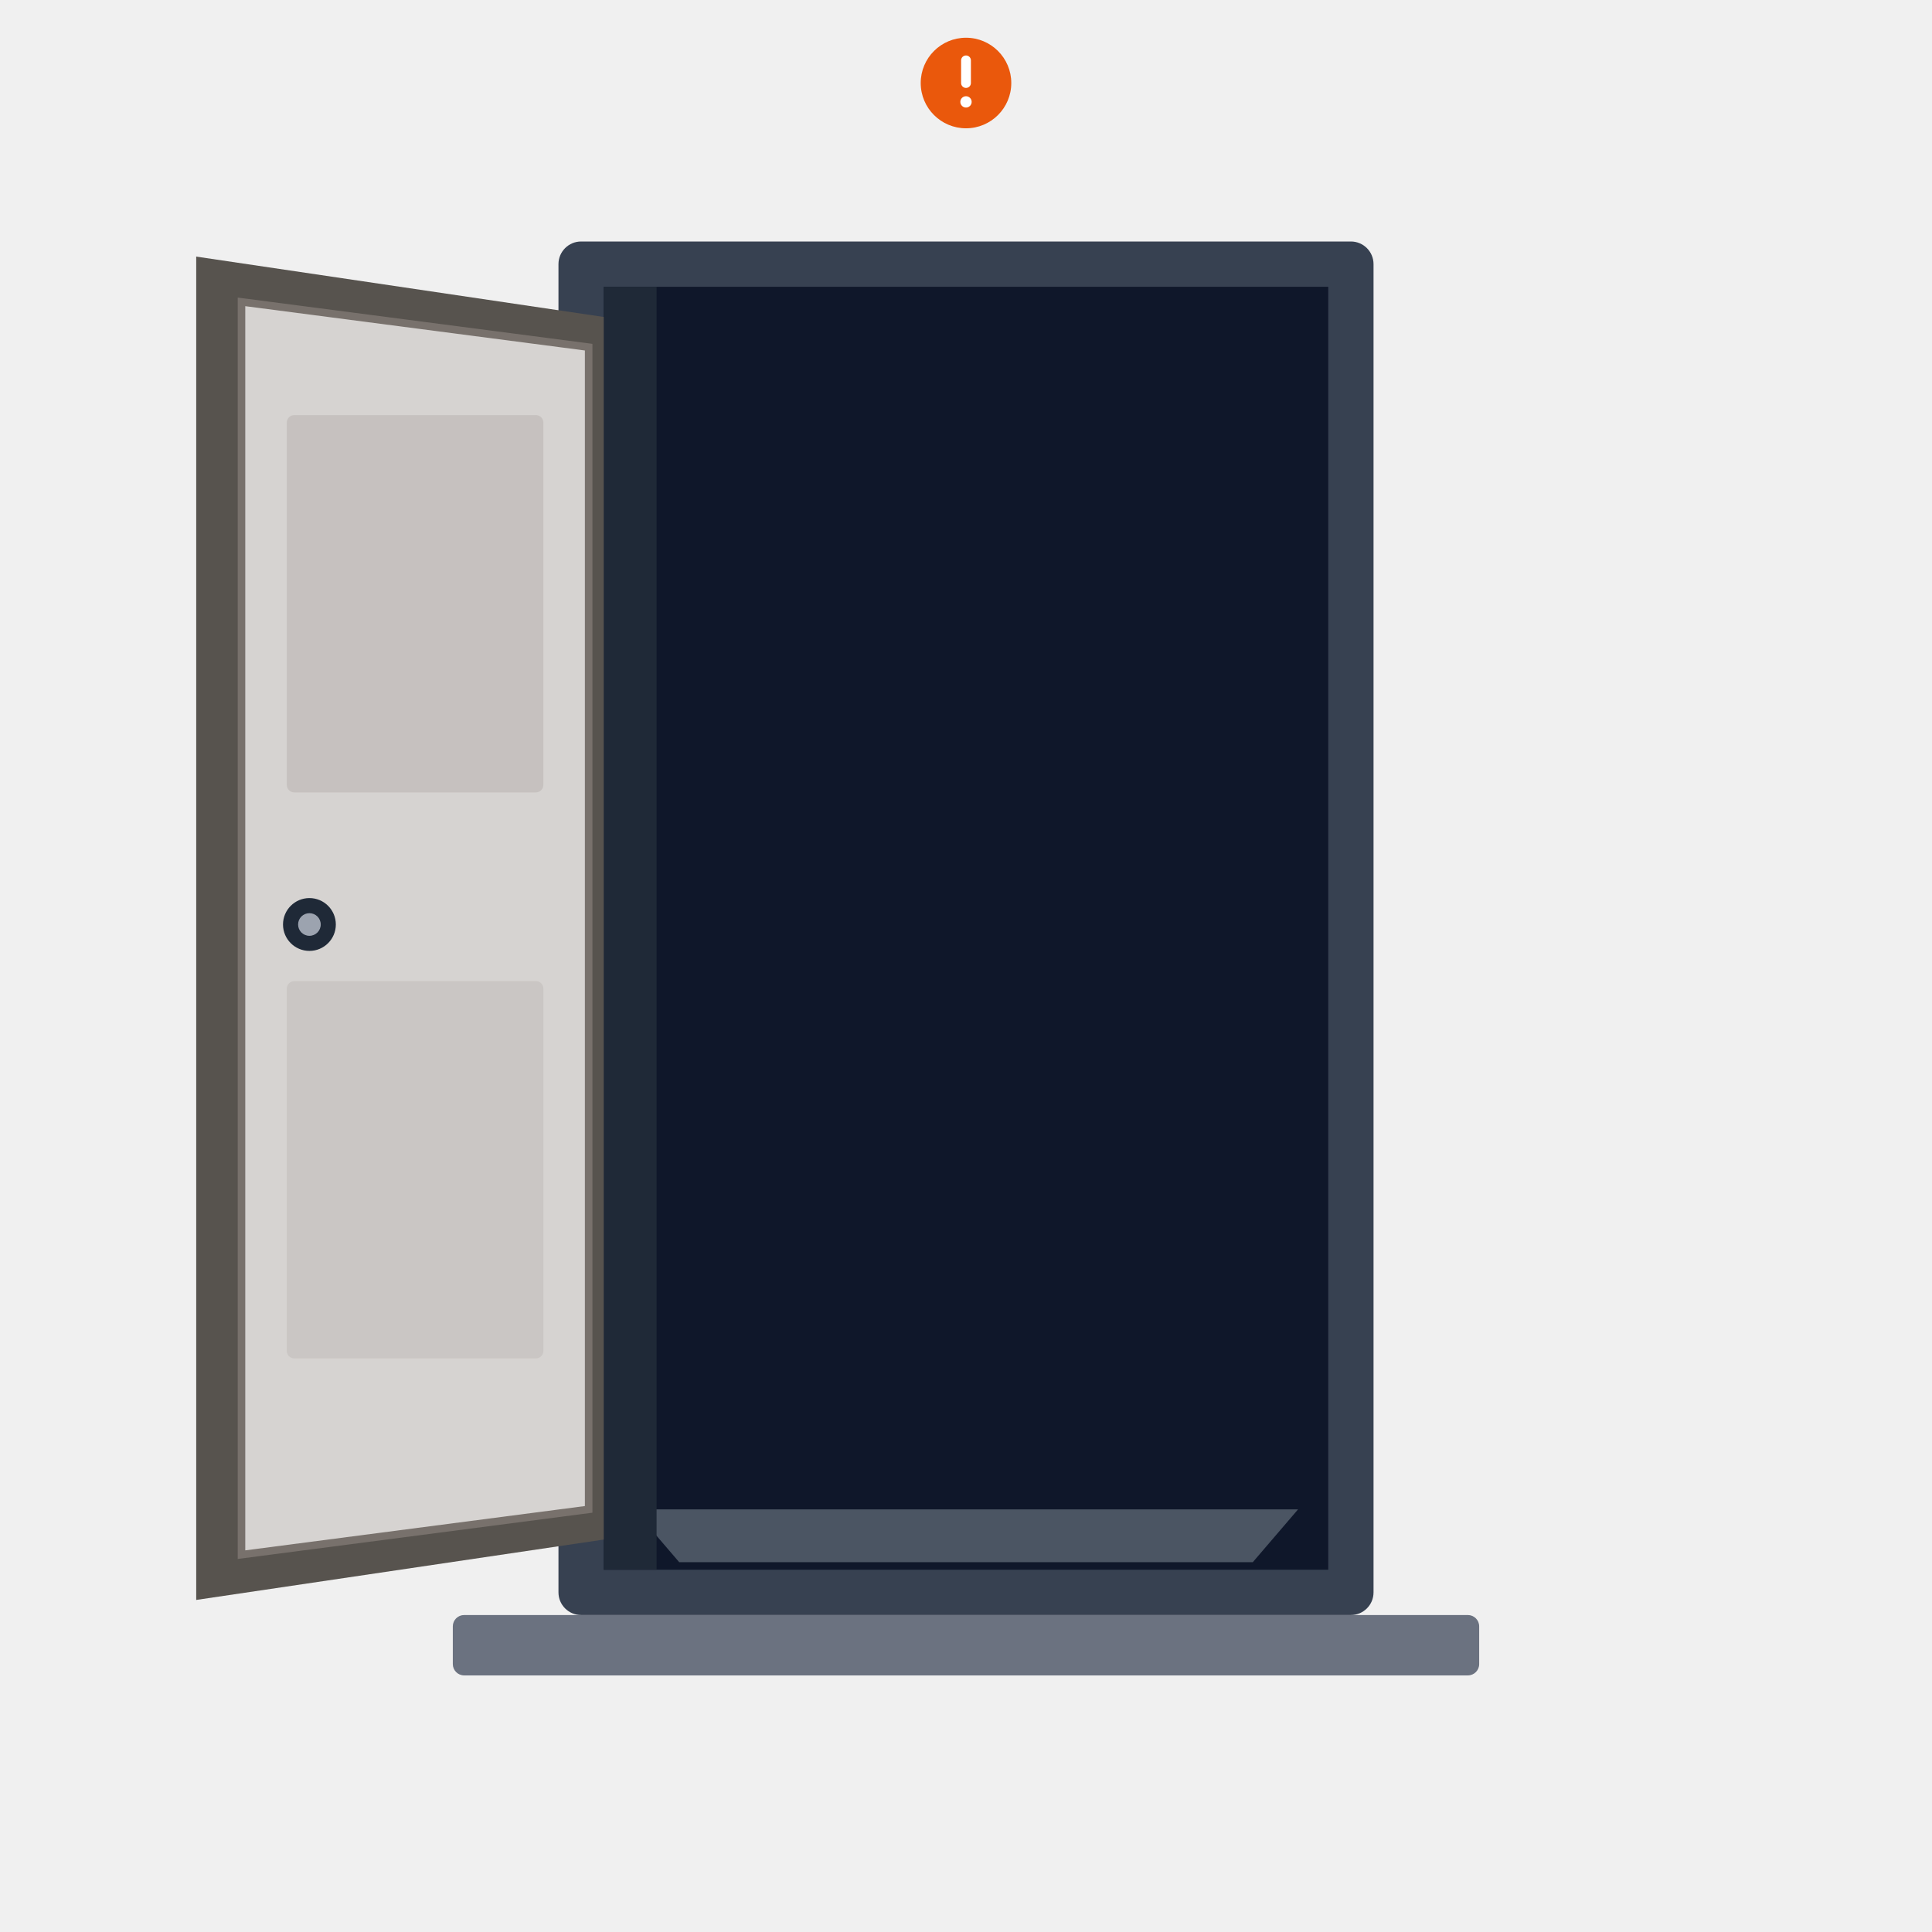
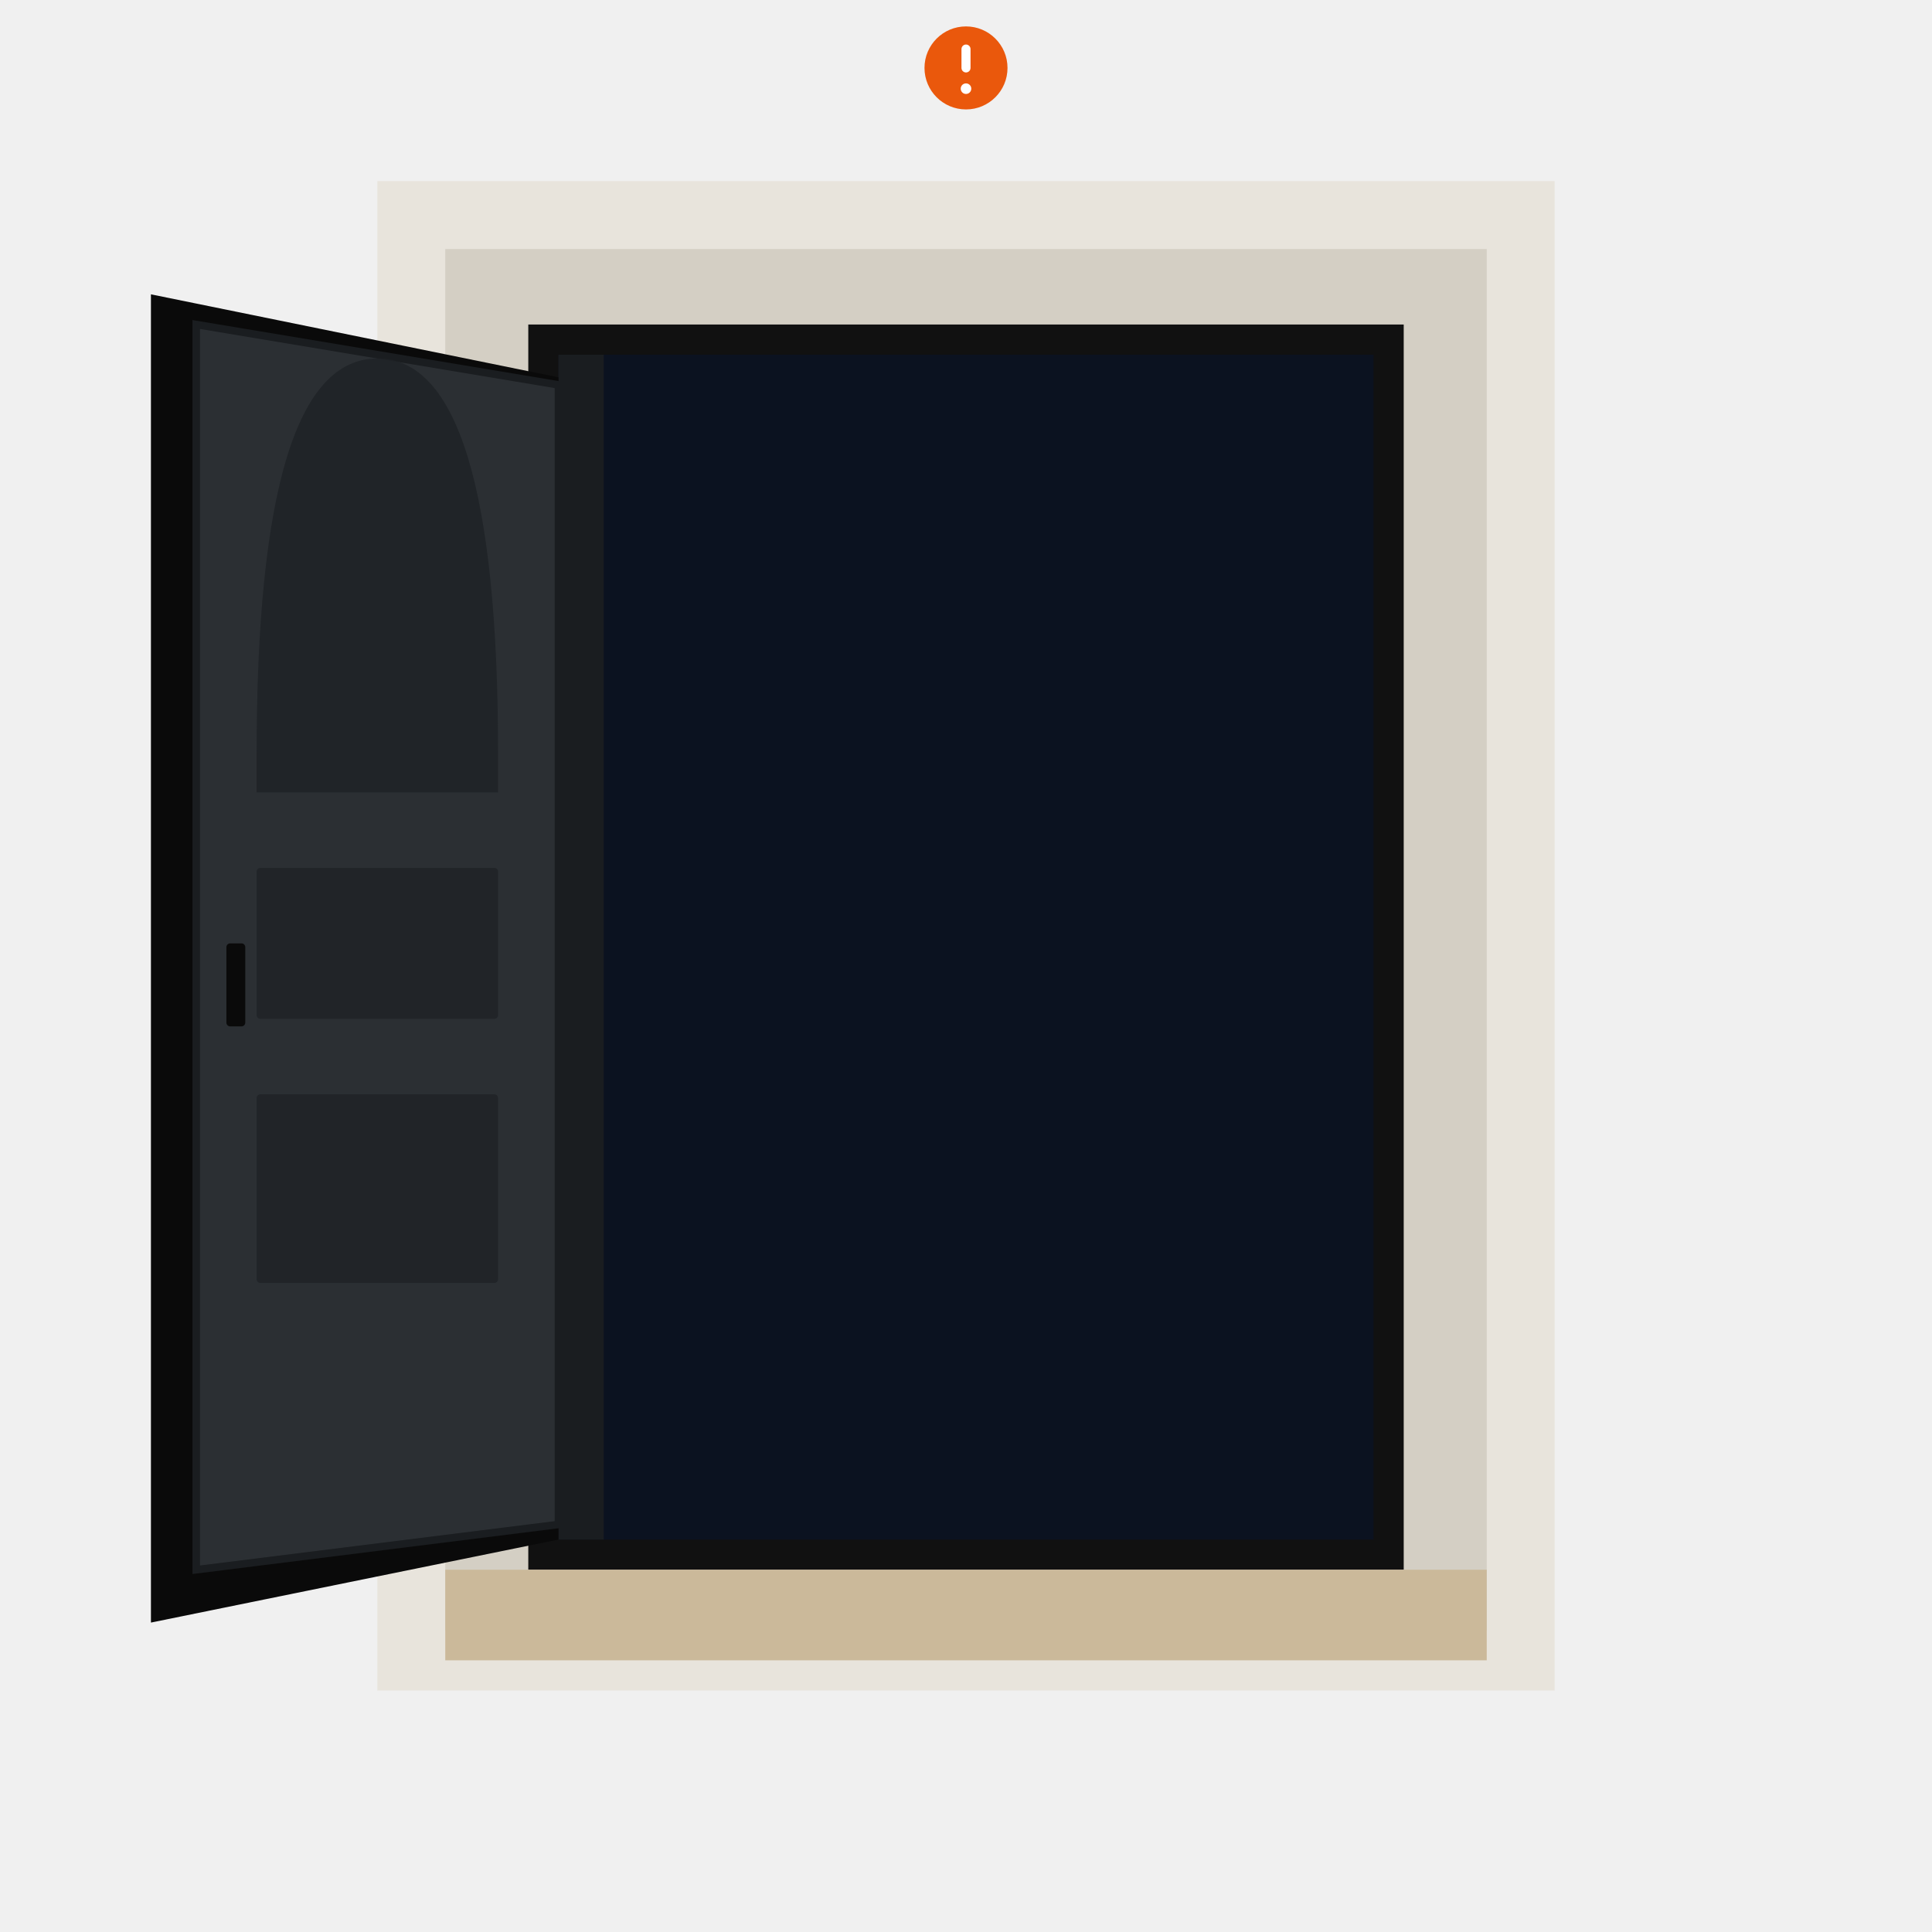
<svg xmlns="http://www.w3.org/2000/svg" viewBox="0 0 512 512" width="512" height="512">
-   <rect x="120" y="428" width="272" height="16" rx="3" fill="#6b7280" />
-   <rect x="148" y="64" width="216" height="364" rx="6" fill="#374151" />
-   <rect x="160" y="76" width="192" height="340" fill="#0f172a" />
-   <path d="M168 400h176l-12 14H180z" fill="#4b5563" />
-   <rect x="160" y="76" width="14" height="340" fill="#1f2937" />
-   <polygon points="160,84 52,68 52,424 160,408" fill="#57534e" />
-   <polygon points="156,92 64,80 64,412 156,400" fill="#d6d3d1" stroke="#78716c" stroke-width="2" />
-   <rect x="76" y="110" width="68" height="100" rx="2" fill="#a8a29e" fill-opacity="0.35" />
-   <rect x="76" y="260" width="68" height="100" rx="2" fill="#a8a29e" fill-opacity="0.25" />
-   <circle cx="82" cy="245" r="7" fill="#1f2937" />
-   <circle cx="82" cy="245" r="3" fill="#9ca3af" />
-   <circle cx="256" cy="22" r="12" fill="#ea580c" />
-   <path d="M256 16v6" fill="none" stroke="#fff" stroke-width="2.6" stroke-linecap="round" />
-   <circle cx="256" cy="27" r="1.5" fill="#fff" />
+   <rect x="100" y="48" width="312" height="400" fill="#e8e4dc" />
+   <rect x="118" y="66" width="276" height="366" fill="#d4cfc4" />
+   <rect x="140" y="86" width="232" height="330" fill="#111" />
+   <rect x="148" y="94" width="216" height="314" fill="#0b1220" />
+   <rect x="148" y="94" width="12" height="314" fill="#1a1d20" />
+   <polygon points="148,100 40,78 40,430 148,408" fill="#0a0a0a" />
+   <polygon points="148,102 52,86 52,416 148,404" fill="#2b2f33" stroke="#1a1d20" stroke-width="2" />
+   <path d="M68,110 L68,200 Q68,95 100,95 Q132,95 132,200 L132,210 L68,210 Z" fill="#1e2226" opacity="0.85" />
+   <rect x="68" y="230" width="64" height="40" rx="1" fill="#1e2226" opacity="0.8" />
+   <rect x="68" y="290" width="64" height="50" rx="1" fill="#1e2226" opacity="0.8" />
+   <rect x="60" y="250" width="5" height="22" rx="1" fill="#0a0a0a" />
+   <rect x="118" y="416" width="276" height="24" fill="#cbb99a" />
+   <g transform="translate(256,18)">
+     <circle r="11" fill="#ea580c" />
+     <path d="M0-5v5" fill="none" stroke="#fff" stroke-width="2.4" stroke-linecap="round" />
+     <circle cy="5.5" r="1.4" fill="#fff" />
+   </g>
</svg>
